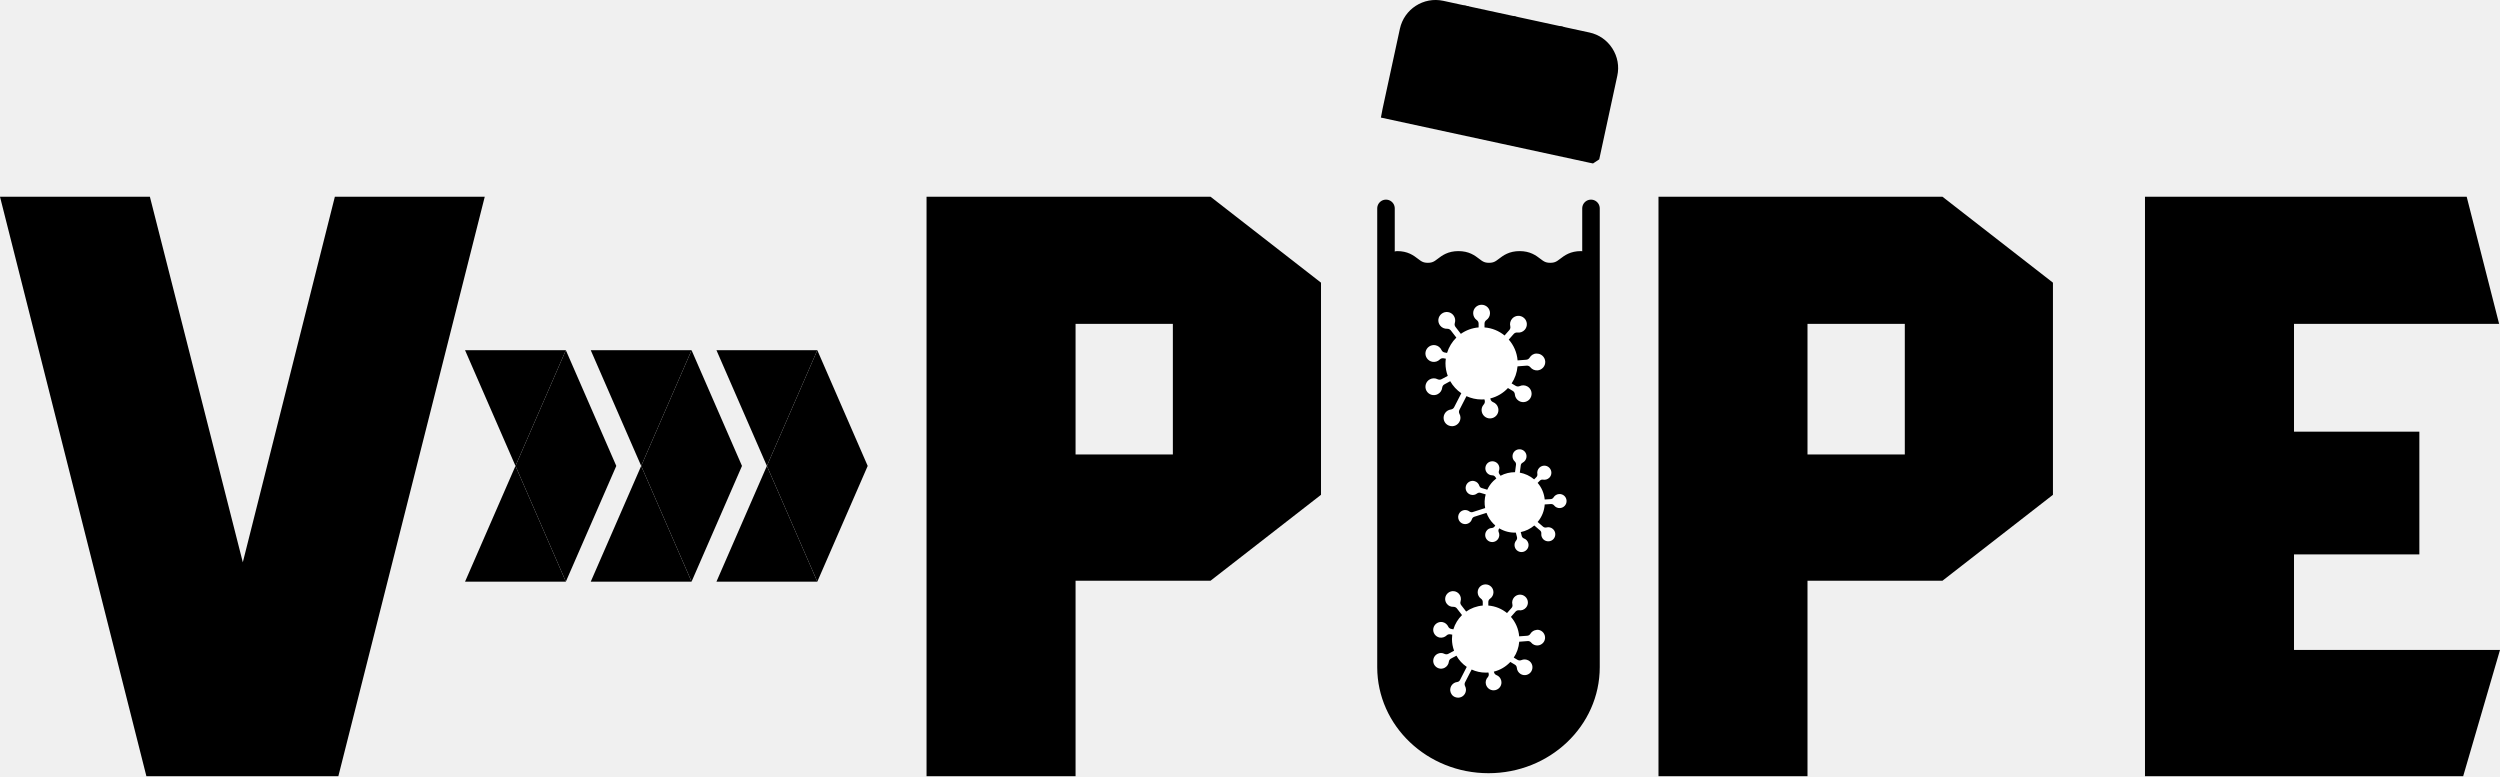
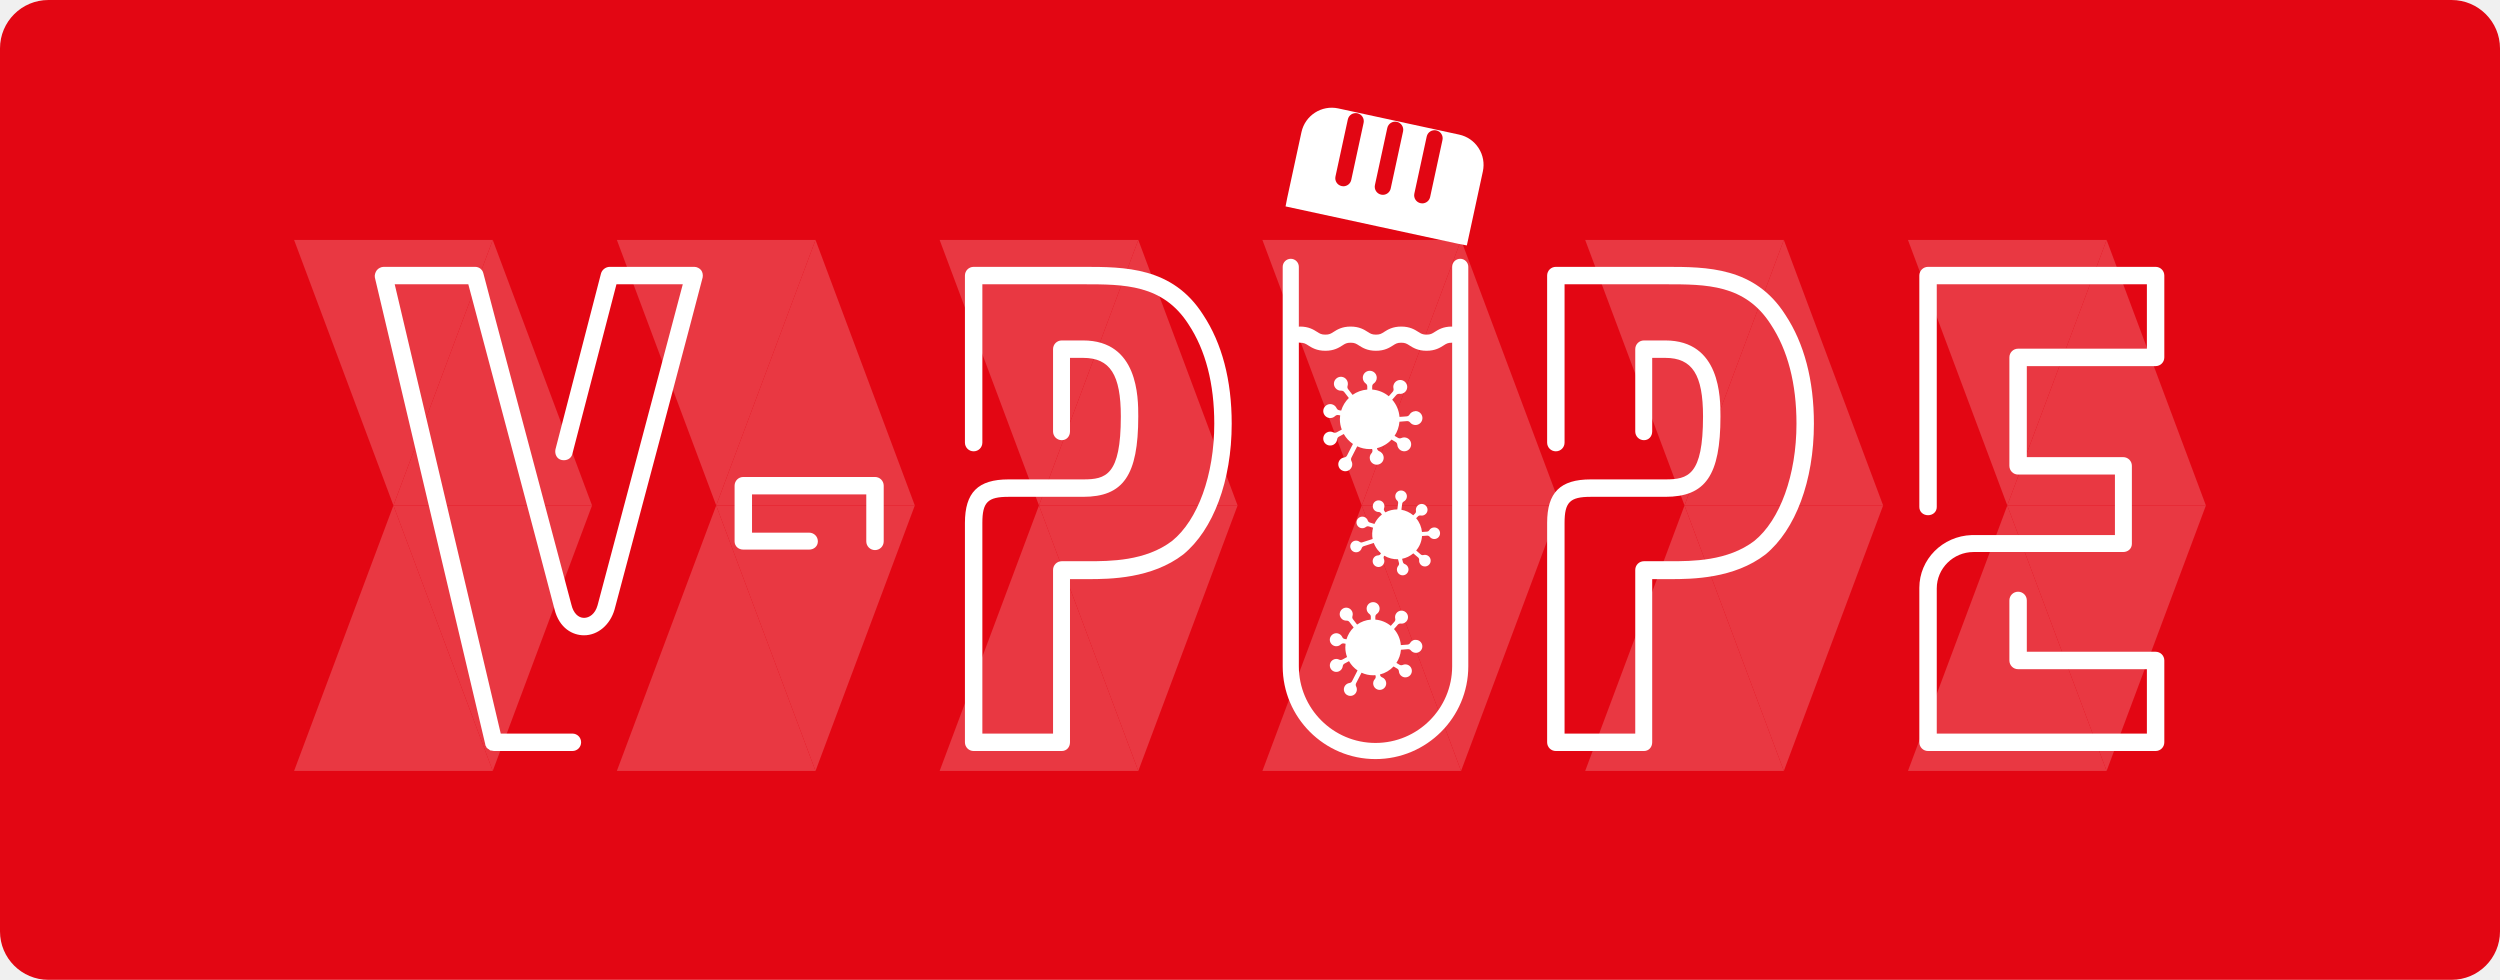
- <svg xmlns="http://www.w3.org/2000/svg" id="Layer_2" data-name="Layer 2" viewBox="0 0 427.8 132.82">
+ <svg xmlns="http://www.w3.org/2000/svg" id="Layer_2" data-name="Layer 2" viewBox="0 0 619.63 242.85">
  <defs>
    <style>
      .cls-1 {
-         fill: none;
-       }
- 
-       .cls-1, .cls-2 {
-         stroke: #000;
-         stroke-linecap: round;
-         stroke-miterlimit: 10;
-         stroke-width: 3px;
+         opacity: .2;
      }

      .cls-2 {
-         fill: #3279ce;
+         fill: #e20613;
      }

-       .cls-3, .cls-4 {
+       .cls-2, .cls-3, .cls-4 {
        stroke-width: 0px;
+       }
+ 
+       .cls-3 {
+         fill: #e30613;
      }

      .cls-4 {
        fill: #fff;
      }
    </style>
  </defs>
  <g id="Layer_1-2" data-name="Layer 1">
+     <rect class="cls-3" width="619.63" height="242.85" rx="12" ry="12" />
    <g>
-       <path class="cls-3" d="M272.25,45.47v70.4c0,8.25-7.85,14.93-17.54,14.93h0c-9.68,0-17.54-6.69-17.54-14.93V45.47" />
-       <path class="cls-1" d="M272.25,35.66v78.5c0,9.2-7.85,16.65-17.54,16.65h0c-9.68,0-17.54-7.46-17.54-16.65V35.66" />
-       <path class="cls-1" d="M239.1,44.47c2.62,0,2.62,2,5.23,2s2.62-2,5.24-2,2.62,2,5.23,2,2.62-2,5.24-2,2.62,2,5.24,2,2.62-2,5.24-2" />
+       <g class="cls-1">
+         <polygon class="cls-4" points="202.13 59.47 177.51 125.28 226.74 125.28 202.13 59.47" />
+         <polygon class="cls-4" points="177.51 125.27 152.89 59.47 202.13 59.47 177.51 125.27" />
+         <polygon class="cls-4" points="202.13 191.08 177.51 125.28 226.74 125.28 202.13 191.08" />
+         <polygon class="cls-4" points="177.51 125.28 152.89 191.08 202.13 191.08 177.51 125.28" />
+       </g>
+       <g class="cls-1">
+         <polygon class="cls-4" points="282.13 59.47 257.51 125.28 306.74 125.28 282.13 59.47" />
+         <polygon class="cls-4" points="257.51 125.27 232.89 59.47 282.13 59.47 257.51 125.27" />
+         <polygon class="cls-4" points="282.13 191.08 257.51 125.28 306.74 125.28 282.13 191.08" />
+         <polygon class="cls-4" points="257.51 125.28 232.89 191.08 282.13 191.08 257.51 125.28" />
+       </g>
+       <g class="cls-1">
+         <polygon class="cls-4" points="362.13 59.47 337.51 125.28 386.74 125.28 362.13 59.47" />
+         <polygon class="cls-4" points="337.51 125.27 312.89 59.47 362.13 59.47 337.51 125.27" />
+         <polygon class="cls-4" points="362.13 191.08 337.51 125.28 386.74 125.28 362.13 191.08" />
+         <polygon class="cls-4" points="337.51 125.28 312.89 191.08 362.13 191.08 337.51 125.28" />
+       </g>
+       <g class="cls-1">
+         <polygon class="cls-4" points="442.13 59.47 417.51 125.28 466.74 125.28 442.13 59.47" />
+         <polygon class="cls-4" points="417.51 125.27 392.89 59.47 442.13 59.47 417.51 125.27" />
+         <polygon class="cls-4" points="442.13 191.08 417.51 125.28 466.74 125.28 442.13 191.08" />
+         <polygon class="cls-4" points="417.51 125.28 392.89 191.08 442.13 191.08 417.51 125.28" />
+       </g>
+       <g class="cls-1">
+         <polygon class="cls-4" points="522.13 59.47 497.51 125.28 546.74 125.28 522.13 59.47" />
+         <polygon class="cls-4" points="497.51 125.27 472.89 59.47 522.13 59.47 497.51 125.27" />
+         <polygon class="cls-4" points="522.13 191.08 497.51 125.28 546.74 125.28 522.13 191.08" />
+         <polygon class="cls-4" points="497.51 125.28 472.89 191.08 522.13 191.08 497.51 125.28" />
+       </g>
+       <g class="cls-1">
+         <polygon class="cls-4" points="122.13 59.47 97.51 125.28 146.74 125.28 122.13 59.47" />
+         <polygon class="cls-4" points="97.51 125.27 72.89 59.47 122.13 59.47 97.51 125.27" />
+         <polygon class="cls-4" points="122.13 191.08 97.51 125.28 146.74 125.28 122.13 191.08" />
+         <polygon class="cls-4" points="97.51 125.28 72.89 191.08 122.13 191.08 97.51 125.28" />
+       </g>
+       <path class="cls-4" d="M174.15,68.78c-.12.72-20.04,75.72-21.84,82.32-1.08,3.72-4.08,6.36-7.56,6.36-2.76,0-6.12-1.68-7.32-6.48-2.04-7.92-18.48-69.72-21.36-80.52h-18.24l26.28,111.36h17.76c1.2,0,2.16.96,2.16,2.16s-.96,2.16-2.16,2.16h-19.44c-.24,0-.48-.12-.72-.12h-.12c-.12,0-.36-.24-.48-.36h-.12c-.12-.12-.36-.36-.48-.48v-.12c-.12-.12-.24-.36-.24-.6l-27.36-115.68c-.12-.6.12-1.32.48-1.8s1.08-.84,1.68-.84h22.68c.96,0,1.8.6,2.04,1.56.12.72,19.56,73.56,21.84,82.2.48,2.04,1.68,3.24,3.12,3.24,1.32,0,2.76-.96,3.36-3.12,1.56-5.76,17.52-66,21.12-79.56h-16.44l-10.92,42c-.24,1.2-1.44,1.8-2.64,1.56-1.2-.24-1.8-1.44-1.56-2.64l11.28-43.56c.24-.96,1.2-1.68,2.16-1.68h21c.6,0,1.32.36,1.68.84.36.48.48,1.2.36,1.8Z" />
+       <path class="cls-4" d="M216.87,136.34c-1.2,0-2.16-.96-2.16-2.16v-11.64h-28.32v9.48h14.16c1.2,0,2.16.96,2.16,2.16s-.96,2.04-2.16,2.04h-16.32c-1.2,0-2.16-.84-2.16-2.04v-13.8c0-1.2.96-2.16,2.16-2.16h32.64c1.2,0,2.16.96,2.16,2.16v13.8c0,1.2-.96,2.16-2.16,2.16Z" />
+       <path class="cls-4" d="M241.32,186.14c-1.2,0-2.16-.96-2.16-2.16v-54.36c0-7.56,3.24-10.8,10.8-10.8h18.48c5.64,0,9.36-.96,9.36-15.6,0-10.32-2.64-14.52-9.36-14.52h-3.24v18.24c0,1.2-.84,2.16-2.04,2.16s-2.16-.96-2.16-2.16v-20.4c0-1.2.96-2.16,2.16-2.16h5.28c13.68,0,13.68,14.16,13.68,18.84,0,14.64-3.72,19.92-13.68,19.92h-18.48c-5.16,0-6.48,1.32-6.48,6.48v52.2h17.52v-40.56c0-1.2.96-2.16,2.16-2.16h6.48c5.4,0,14.28,0,20.88-5.04,6.36-5.16,10.44-16.32,10.44-29.04,0-9.96-2.16-18.24-6.36-24.6-6.36-9.96-15.96-9.96-26.16-9.96h-24.96v39.24c0,1.2-.96,2.16-2.16,2.16s-2.16-.96-2.16-2.16v-41.4c0-1.2.96-2.16,2.16-2.16h27.12c10.32,0,22.2,0,29.76,11.88,4.68,7.08,7.08,16.2,7.08,27,0,14.16-4.56,26.28-12,32.4-7.8,6-18.12,6.12-23.64,6.12h-4.44v40.44c0,1.2-.84,2.16-2.04,2.16h-21.84Z" />
+       <path class="cls-4" d="M385.62,186.14c-1.2,0-2.16-.96-2.16-2.16v-54.36c0-7.56,3.24-10.8,10.8-10.8h18.48c5.64,0,9.36-.96,9.36-15.6,0-10.32-2.64-14.52-9.36-14.52h-3.24v18.24c0,1.2-.84,2.16-2.04,2.16s-2.16-.96-2.16-2.16v-20.4c0-1.2.96-2.16,2.16-2.16h5.28c13.68,0,13.68,14.16,13.68,18.84,0,14.64-3.72,19.92-13.68,19.92h-18.48c-5.16,0-6.48,1.32-6.48,6.48v52.2h17.52v-40.56c0-1.2.96-2.16,2.16-2.16h6.48c5.4,0,14.28,0,20.88-5.04,6.36-5.16,10.44-16.32,10.44-29.04,0-9.96-2.16-18.24-6.36-24.6-6.36-9.96-15.96-9.96-26.16-9.96h-24.96v39.24c0,1.2-.96,2.16-2.16,2.16s-2.16-.96-2.16-2.16v-41.4c0-1.2.96-2.16,2.16-2.16h27.12c10.32,0,22.2,0,29.76,11.88,4.68,7.08,7.08,16.2,7.08,27,0,14.16-4.56,26.28-12,32.4-7.8,6-18.12,6.12-23.64,6.12h-4.44v40.44c0,1.2-.84,2.16-2.04,2.16h-21.84Z" />
+       <path class="cls-4" d="M477.87,186.14c-1.2,0-2.16-.96-2.16-2.16v-38.28c0-7.08,5.76-12.84,12.96-13.08h35.52v-15h-24c-1.2,0-2.16-.96-2.16-2.16v-26.88c0-1.2.96-2.16,2.16-2.16h31.92v-15.96h-52.08v55.2c0,1.2-.96,2.04-2.16,2.04s-2.16-.84-2.16-2.04v-57.36c0-1.2.96-2.16,2.16-2.16h56.4c1.2,0,2.16.96,2.16,2.16v20.28c0,1.2-.96,2.16-2.16,2.16h-31.92v22.56h23.88c1.2,0,2.16.96,2.16,2.16v19.32c0,1.2-.96,2.04-2.16,2.04h-37.08c-5.04,0-9.12,4.08-9.12,9v36h52.08v-15.96h-31.92c-1.2,0-2.16-.96-2.16-2.16v-14.88c0-1.2.96-2.16,2.16-2.16s2.16.96,2.16,2.16v12.72h31.92c1.2,0,2.16.96,2.16,2.16v20.28c0,1.2-.96,2.16-2.16,2.16h-56.4Z" />
+       <path class="cls-4" d="M340.92,188.14c-12.68,0-23-10.32-23-23v-99c0-1.1.9-2,2-2s2,.9,2,2v99c0,10.48,8.52,19,19,19s19-8.52,19-19v-99c0-1.1.9-2,2-2s2,.9,2,2v99c0,12.68-10.32,23-23,23Z" />
+       <path class="cls-4" d="M353.57,86.94c-2.15,0-3.34-.76-4.21-1.31-.69-.44-1.08-.69-2.06-.69s-1.37.24-2.06.69c-.87.55-2.06,1.31-4.21,1.31s-3.34-.76-4.21-1.31c-.69-.44-1.07-.69-2.06-.69s-1.37.24-2.06.69c-.87.55-2.06,1.31-4.21,1.31s-3.34-.76-4.21-1.31c-.69-.44-1.08-.69-2.06-.69-1.1,0-2-.9-2-2s.9-2,2-2c2.15,0,3.34.76,4.21,1.31.69.44,1.07.69,2.06.69s1.37-.24,2.06-.69c.87-.55,2.06-1.31,4.21-1.31s3.34.76,4.21,1.31c.69.44,1.07.69,2.06.69s1.37-.24,2.06-.69c.87-.55,2.06-1.31,4.21-1.31s3.34.76,4.21,1.31c.69.44,1.08.69,2.06.69s1.37-.24,2.06-.69c.87-.55,2.06-1.31,4.21-1.31,1.1,0,2,.9,2,2s-.9,2-2,2c-.99,0-1.37.24-2.06.69-.87.55-2.06,1.31-4.21,1.31Z" />
      <g>
-         <path class="cls-3" d="M272.28,26.37l-34.19-7.4s-.04-.03-.03-.05l2.96-13.68c.55-2.56,3.08-4.18,5.63-3.63l3.97.86,21.04,4.56c2.56.55,4.18,3.08,3.63,5.63l-2.96,13.68s-.03.04-.05.03Z" />
-         <path class="cls-3" d="M272.6,27.97l-.64-.13-35.66-7.72.29-1.52,2.96-13.68c.73-3.36,4.05-5.51,7.42-4.78l25.01,5.42c1.63.35,3.02,1.32,3.92,2.72s1.21,3.07.85,4.7l-3.09,14.29-1.06.7ZM239.83,17.81l31.34,6.79,2.65-12.26c.18-.85.03-1.71-.44-2.44-.47-.73-1.19-1.23-2.04-1.41l-25.01-5.42c-.85-.18-1.71-.03-2.44.44-.73.47-1.23,1.19-1.41,2.04l-2.65,12.26Z" />
+         <path class="cls-4" d="M361.97,58.49l-40.95-8.87s-.04-.03-.04-.06l3.55-16.39c.66-3.06,3.68-5.01,6.75-4.35l4.76,1.03,25.2,5.46c3.06.66,5.01,3.68,4.35,6.75l-3.55,16.39s-.03.04-.06.04Z" />
+         <path class="cls-4" d="M363.56,60.83l-2.02-.38-42.91-9.29.39-2.02,3.55-16.39c.9-4.14,4.98-6.77,9.12-5.88l29.96,6.49c2,.43,3.72,1.62,4.83,3.35,1.11,1.72,1.48,3.78,1.05,5.78l-3.97,18.34ZM323.35,48.08l37.14,8.04,3.14-14.48c.43-1.98-.83-3.94-2.81-4.37l-29.96-6.49c-1.98-.43-3.94.83-4.37,2.81l-3.14,14.48Z" />
      </g>
-       <polyline class="cls-2" points="248.07 14.27 248.07 14.27 250.62 2.47" />
-       <polyline class="cls-2" points="256.23 16.04 256.23 16.04 258.79 4.24" />
-       <polyline class="cls-2" points="264.39 17.8 264.39 17.8 266.95 6" />
+       <g>
+         <polyline class="cls-2" points="332.96 44.17 332.96 44.17 336.02 30.04" />
+         <path class="cls-2" d="M332.96,46.17c-.14,0-.28-.01-.43-.05-1.08-.23-1.77-1.3-1.53-2.38l3.06-14.13c.23-1.08,1.3-1.77,2.38-1.53,1.08.23,1.77,1.3,1.53,2.38l-3.06,14.13c-.2.94-1.03,1.58-1.95,1.58Z" />
+       </g>
+       <g>
+         <polyline class="cls-2" points="342.73 46.29 342.73 46.29 345.79 32.16" />
+         <path class="cls-2" d="M342.74,48.29c-.14,0-.28-.01-.43-.05-1.08-.23-1.77-1.3-1.53-2.38l3.06-14.13c.23-1.08,1.3-1.77,2.38-1.53,1.08.23,1.77,1.3,1.53,2.38l-3.06,14.13c-.2.94-1.03,1.58-1.95,1.58Z" />
+       </g>
+       <g>
+         <polyline class="cls-2" points="352.51 48.41 352.51 48.41 355.57 34.28" />
+         <path class="cls-2" d="M352.51,50.41c-.14,0-.28-.01-.43-.05-1.08-.23-1.77-1.3-1.53-2.38l3.06-14.13c.23-1.08,1.3-1.77,2.38-1.53,1.08.23,1.77,1.3,1.53,2.38l-3.06,14.13c-.2.94-1.03,1.58-1.95,1.58Z" />
+       </g>
      <g id="Group_267" data-name="Group 267">
-         <path class="cls-4" d="M262.89,60.49c-.47.03-.9.3-1.14.71-.12.21-.34.34-.58.36l-1.48.11c-.11-1.36-.66-2.59-1.51-3.56l.84-.96c.16-.18.39-.27.63-.25.47.07.95-.11,1.26-.46.53-.59.48-1.5-.12-2.03-.6-.53-1.5-.48-2.03.12-.31.35-.44.84-.32,1.3.06.23-.01.48-.17.66l-.81.92c-.95-.78-2.13-1.28-3.43-1.38v-.65c0-.24.11-.46.31-.6.39-.27.63-.71.63-1.19,0-.8-.64-1.44-1.44-1.44s-1.44.64-1.44,1.44c0,.47.23.92.62,1.19.2.14.31.36.31.6v.65c-1.13.09-2.17.49-3.04,1.1l-.91-1.18c-.15-.19-.2-.44-.12-.67.14-.46.05-.96-.24-1.33-.48-.63-1.39-.75-2.02-.26-.63.49-.75,1.38-.26,2.01.29.38.74.58,1.22.56.24-.01.47.1.62.29l.94,1.22c-.73.72-1.28,1.61-1.59,2.62l-.4-.07c-.24-.04-.44-.19-.54-.41-.2-.44-.59-.75-1.06-.84-.78-.14-1.53.38-1.68,1.16-.14.78.38,1.53,1.16,1.68.47.08.94-.06,1.28-.4.17-.17.41-.24.65-.2l.38.07c-.03.26-.06.53-.06.8,0,.75.14,1.47.39,2.14l-1.05.56c-.21.12-.46.12-.68.02-.41-.22-.91-.22-1.33.01-.7.37-.96,1.25-.59,1.95.38.7,1.25.96,1.95.58.42-.22.7-.64.75-1.11.03-.24.17-.45.38-.56l.99-.54c.47.82,1.12,1.53,1.9,2.06l-.4.78-.82,1.6c-.1.22-.31.36-.55.4-.79.1-1.35.82-1.25,1.61.07.53.42.98.93,1.16.75.28,1.57-.1,1.85-.84.15-.39.12-.82-.08-1.19-.11-.21-.11-.47,0-.68l.82-1.6.38-.74c.79.36,1.66.57,2.59.57.17,0,.33-.01.49-.02l.05.2c.06.23,0,.48-.16.66-.33.35-.46.84-.34,1.3.19.77.96,1.25,1.74,1.06.78-.19,1.25-.96,1.06-1.74-.11-.46-.44-.84-.88-1.01-.22-.09-.39-.28-.44-.51,0-.04-.02-.08-.03-.12,1.18-.29,2.22-.92,3.02-1.78l.82.49c.21.12.34.34.36.58.03.47.29.89.7,1.14.68.41,1.57.18,1.97-.5s.18-1.57-.5-1.97c-.41-.24-.91-.27-1.34-.07-.22.1-.47.08-.68-.04l-.7-.42c.56-.85.92-1.85,1.01-2.92l1.56-.12c.24-.02.47.08.62.26.3.38.76.58,1.23.55.79-.06,1.39-.75,1.33-1.54-.06-.79-.75-1.39-1.54-1.33Z" />
-         <circle id="Ellipse_57" data-name="Ellipse 57" class="cls-4" cx="250.93" cy="63.15" r="1.53" />
-         <circle id="Ellipse_58" data-name="Ellipse 58" class="cls-4" cx="253.23" cy="58.8" r="1.13" />
-         <circle id="Ellipse_59" data-name="Ellipse 59" class="cls-4" cx="255.37" cy="64.69" r="1.84" />
+         <path class="cls-4" d="M350.71,101.92c-.56.04-1.08.36-1.37.85-.14.25-.41.41-.7.43l-1.77.13c-.13-1.63-.79-3.11-1.81-4.27l1.01-1.15c.19-.22.47-.32.76-.3.56.08,1.14-.13,1.51-.55.64-.71.58-1.8-.14-2.44-.72-.64-1.8-.58-2.44.14-.37.42-.53,1.01-.38,1.56.07.28-.01.58-.2.79l-.97,1.1c-1.13-.94-2.55-1.53-4.11-1.66v-.77c0-.29.13-.55.37-.72.47-.32.76-.85.76-1.43,0-.96-.77-1.73-1.73-1.73s-1.73.77-1.73,1.73c0,.56.28,1.1.74,1.43.24.17.37.43.37.72v.77c-1.35.11-2.6.58-3.65,1.32l-1.09-1.41c-.18-.23-.24-.53-.14-.8.17-.55.06-1.15-.29-1.6-.58-.76-1.67-.9-2.42-.31-.76.59-.9,1.66-.31,2.41.35.46.89.7,1.46.67.29-.01.56.12.74.35l1.13,1.46c-.87.86-1.54,1.93-1.9,3.13l-.47-.09c-.29-.05-.53-.23-.65-.49-.24-.53-.71-.9-1.27-1.01-.94-.17-1.84.46-2.02,1.39-.17.94.46,1.84,1.39,2.02.56.1,1.13-.07,1.54-.48.2-.2.49-.29.78-.24l.45.08c-.04.32-.07.64-.07.96,0,.9.17,1.76.47,2.56l-1.26.68c-.25.14-.55.14-.82.02-.49-.26-1.09-.26-1.6.01-.84.44-1.15,1.5-.71,2.34.46.84,1.5,1.15,2.34.7.5-.26.84-.77.9-1.33.04-.29.2-.54.46-.67l1.19-.65c.56.99,1.34,1.83,2.27,2.47l-.48.93-.98,1.92c-.12.26-.37.43-.66.48-.95.12-1.62.98-1.5,1.93.08.64.5,1.18,1.12,1.39.9.34,1.88-.12,2.22-1.01.18-.47.14-.98-.1-1.43-.13-.25-.13-.56,0-.82l.98-1.92.46-.89c.94.44,1.99.69,3.1.69.2,0,.4-.01.59-.03l.06.23c.07.28,0,.58-.19.79-.4.42-.55,1.01-.41,1.56.23.92,1.15,1.5,2.09,1.27.94-.23,1.5-1.15,1.27-2.09-.13-.55-.53-1.01-1.06-1.21-.26-.11-.47-.34-.53-.61-.01-.04-.02-.1-.03-.14,1.41-.35,2.66-1.1,3.62-2.13l.99.59c.25.14.41.41.43.7.04.56.35,1.07.84,1.37.82.49,1.88.22,2.36-.6s.22-1.88-.6-2.36c-.49-.29-1.09-.32-1.61-.08-.26.12-.56.1-.82-.05l-.84-.5c.68-1.02,1.1-2.21,1.21-3.5l1.87-.15c.29-.02.56.1.74.31.36.46.91.7,1.48.66.95-.07,1.67-.9,1.6-1.85-.07-.95-.9-1.67-1.85-1.6Z" />
+         <circle id="Ellipse_57" data-name="Ellipse 57" class="cls-4" cx="336.39" cy="105.12" r="1.84" />
+         <circle id="Ellipse_58" data-name="Ellipse 58" class="cls-4" cx="339.14" cy="99.89" r="1.36" />
+         <circle id="Ellipse_59" data-name="Ellipse 59" class="cls-4" cx="341.71" cy="106.95" r="2.21" />
      </g>
      <g id="Group_267-2" data-name="Group 267">
-         <path class="cls-4" d="M265.72,90.51c-.3-.26-.71-.36-1.1-.25-.2.05-.4,0-.56-.13l-.94-.81c.74-.87,1.14-1.92,1.21-3l1.07-.07c.2-.01.39.07.52.22.24.32.63.5,1.02.47.66-.04,1.17-.6,1.13-1.27-.04-.67-.6-1.17-1.27-1.13-.39.02-.76.24-.96.58-.1.17-.29.28-.49.29l-1.02.06c-.1-1.02-.5-2.02-1.21-2.84l.38-.38c.14-.14.34-.21.54-.17.39.07.79-.05,1.08-.33.47-.47.47-1.23,0-1.71s-1.23-.47-1.71,0c-.28.28-.41.68-.34,1.07.04.2-.03.4-.17.54l-.38.38c-.72-.61-1.57-.99-2.45-1.15l.16-1.24c.02-.2.14-.38.33-.47.36-.19.6-.54.65-.93.09-.66-.38-1.27-1.04-1.35-.66-.08-1.26.37-1.34,1.04-.05.4.09.78.39,1.05.15.14.22.34.2.54l-.17,1.28c-.85,0-1.71.2-2.48.61l-.19-.28c-.12-.17-.15-.37-.08-.56.14-.38.09-.79-.13-1.12-.38-.54-1.13-.68-1.68-.31-.54.38-.68,1.13-.31,1.68.23.33.59.52.99.52.2,0,.38.1.5.27l.18.26c-.18.14-.35.28-.51.44-.45.45-.79.95-1.04,1.49l-.95-.29c-.2-.05-.34-.2-.41-.39-.11-.37-.41-.67-.79-.78-.63-.2-1.31.17-1.5.81-.19.64.17,1.31.81,1.5.38.12.79.04,1.1-.21.16-.12.37-.17.56-.11l.91.27c-.21.76-.24,1.56-.09,2.34l-.69.22-1.43.46c-.19.07-.4.03-.56-.09-.53-.41-1.28-.31-1.69.21-.27.36-.33.83-.14,1.24.28.61.99.87,1.59.6.32-.14.56-.41.66-.75.06-.19.21-.34.4-.4l1.43-.46.66-.21c.25.68.64,1.32,1.19,1.87.1.1.2.19.31.28l-.09.14c-.1.17-.28.28-.49.3-.4.01-.77.22-.97.57-.34.57-.17,1.31.4,1.66.57.35,1.31.17,1.66-.4.21-.34.24-.76.08-1.12-.08-.18-.07-.4.04-.56.02-.03.04-.06.05-.09.87.52,1.86.77,2.84.73l.2.77c.05.2,0,.4-.13.56-.26.3-.36.7-.26,1.09.16.65.82,1.04,1.46.87s1.04-.82.87-1.46c-.1-.38-.38-.7-.75-.83-.19-.07-.33-.23-.38-.43l-.17-.66c.84-.17,1.63-.55,2.32-1.13l.99.85c.15.13.23.33.21.52-.05.4.11.79.4,1.05.5.43,1.27.38,1.7-.12.43-.5.38-1.27-.12-1.7Z" />
-         <circle id="Ellipse_57-2" data-name="Ellipse 57" class="cls-4" cx="257.08" cy="85.02" r="1.28" />
-         <circle id="Ellipse_58-2" data-name="Ellipse 58" class="cls-4" cx="261.01" cy="83.8" r=".95" />
-         <circle id="Ellipse_59-2" data-name="Ellipse 59" class="cls-4" cx="258.8" cy="88.55" r="1.54" />
+         <path class="cls-4" d="M354.1,137.87c-.35-.31-.85-.43-1.31-.3-.23.06-.48,0-.67-.16l-1.12-.97c.89-1.04,1.37-2.3,1.45-3.59l1.28-.09c.24-.01.47.09.62.27.28.38.75.6,1.22.57.79-.04,1.4-.72,1.35-1.52-.05-.8-.72-1.4-1.52-1.35-.47.03-.91.28-1.15.69-.12.21-.35.33-.59.35l-1.22.08c-.12-1.22-.6-2.41-1.45-3.41l.46-.46c.17-.17.4-.25.65-.21.47.09.95-.06,1.29-.4.57-.57.57-1.47,0-2.04s-1.47-.57-2.04,0c-.33.33-.49.82-.4,1.28.04.24-.04.48-.21.65l-.46.46c-.86-.73-1.88-1.19-2.94-1.37l.19-1.48c.03-.24.17-.45.39-.56.43-.23.72-.65.77-1.11.11-.79-.45-1.52-1.25-1.62-.79-.1-1.51.45-1.61,1.24-.06.48.11.94.47,1.26.18.16.26.4.23.65l-.2,1.53c-1.02,0-2.05.23-2.97.73l-.23-.33c-.14-.2-.18-.45-.09-.67.17-.45.11-.95-.16-1.35-.45-.65-1.35-.82-2.01-.37-.65.45-.82,1.35-.37,2.01.28.39.71.62,1.19.62.24,0,.46.12.6.32l.22.32c-.21.16-.42.33-.61.53-.53.53-.94,1.14-1.24,1.79l-1.14-.34c-.23-.06-.41-.24-.5-.47-.13-.45-.49-.8-.95-.94-.76-.23-1.57.21-1.8.96-.23.77.21,1.57.97,1.79.45.14.95.04,1.32-.26.19-.15.44-.2.67-.13l1.09.32c-.25.91-.29,1.87-.11,2.8l-.83.27-1.72.55c-.23.09-.48.04-.67-.11-.63-.49-1.54-.38-2.03.26-.33.43-.4.99-.16,1.48.33.73,1.18,1.04,1.91.72.38-.17.67-.5.79-.9.07-.23.26-.41.48-.48l1.72-.55.79-.26c.3.81.77,1.58,1.42,2.23.12.12.24.23.37.33l-.11.17c-.12.21-.34.34-.58.35-.48.01-.92.27-1.16.68-.41.68-.21,1.57.48,1.99.69.42,1.57.21,1.99-.48.25-.4.28-.91.09-1.34-.09-.22-.08-.48.05-.67.02-.03.04-.07.06-.1,1.04.63,2.22.92,3.4.88l.24.93c.06.23,0,.48-.16.67-.31.35-.43.84-.31,1.3.19.77.99,1.24,1.75,1.04s1.24-.99,1.04-1.75c-.12-.46-.45-.84-.9-1-.23-.09-.39-.28-.45-.51l-.2-.79c1-.2,1.96-.65,2.78-1.35l1.19,1.02c.18.16.28.39.26.62-.06.48.13.95.48,1.26.6.52,1.52.45,2.03-.15.52-.6.45-1.52-.15-2.03Z" />
+         <circle id="Ellipse_57-2" data-name="Ellipse 57" class="cls-4" cx="343.75" cy="131.3" r="1.53" />
+         <circle id="Ellipse_58-2" data-name="Ellipse 58" class="cls-4" cx="348.46" cy="129.84" r="1.13" />
+         <circle id="Ellipse_59-2" data-name="Ellipse 59" class="cls-4" cx="345.81" cy="135.53" r="1.84" />
      </g>
      <g id="Group_267-3" data-name="Group 267">
-         <path class="cls-4" d="M262.95,107.79c-.44.03-.84.28-1.07.66-.11.2-.32.32-.54.34l-1.38.1c-.1-1.27-.62-2.42-1.41-3.33l.79-.9c.15-.17.36-.25.59-.23.44.07.89-.1,1.18-.43.5-.55.45-1.4-.11-1.9-.56-.5-1.4-.45-1.9.11-.29.33-.41.79-.3,1.22.06.22,0,.45-.16.62l-.76.86c-.88-.73-1.99-1.19-3.2-1.29v-.6c0-.22.1-.43.29-.56.36-.25.59-.66.59-1.11,0-.75-.6-1.35-1.35-1.35s-1.35.6-1.35,1.35c0,.44.22.86.58,1.11.19.13.29.34.29.56v.6c-1.05.09-2.02.45-2.84,1.03l-.85-1.1c-.14-.18-.19-.41-.11-.63.13-.43.05-.9-.22-1.24-.45-.59-1.3-.7-1.89-.24-.59.46-.7,1.29-.24,1.88.27.36.69.54,1.14.52.22,0,.44.09.58.27l.88,1.14c-.68.67-1.2,1.51-1.48,2.44l-.37-.07c-.22-.04-.41-.18-.5-.38-.19-.41-.55-.7-.99-.79-.73-.13-1.43.36-1.57,1.08-.13.73.36,1.43,1.08,1.57.44.07.88-.06,1.2-.37.16-.16.38-.22.61-.19l.35.06c-.03.25-.05.5-.05.75,0,.7.13,1.37.36,2l-.98.53c-.2.11-.43.11-.64.02-.38-.21-.85-.21-1.24,0-.65.35-.9,1.17-.55,1.82.36.65,1.17.9,1.82.54.39-.21.65-.6.7-1.04.03-.22.16-.42.36-.52l.93-.5c.44.77,1.04,1.43,1.77,1.92l-.37.72-.77,1.5c-.09.21-.29.34-.51.37-.74.09-1.26.77-1.17,1.51.07.5.39.92.87,1.08.7.26,1.47-.09,1.73-.79.14-.36.11-.77-.07-1.11-.1-.2-.1-.44,0-.64l.77-1.5.36-.69c.73.34,1.55.53,2.41.53.16,0,.31-.01.46-.02l.04.18c.06.22,0,.45-.15.62-.31.33-.43.79-.32,1.22.18.72.9,1.17,1.63.99.73-.18,1.17-.9.99-1.63-.1-.43-.41-.79-.82-.94-.21-.08-.36-.26-.41-.48,0-.03-.02-.07-.03-.11,1.1-.27,2.07-.86,2.82-1.66l.77.46c.2.11.32.32.34.54.03.44.27.83.65,1.07.64.38,1.47.17,1.84-.47s.17-1.47-.47-1.84c-.38-.22-.85-.25-1.25-.07-.21.09-.44.07-.64-.04l-.66-.39c.53-.79.86-1.72.94-2.72l1.45-.11c.22-.02.44.07.58.24.28.36.71.54,1.15.51.74-.06,1.3-.7,1.24-1.44-.06-.74-.7-1.3-1.44-1.24Z" />
-         <circle id="Ellipse_57-3" data-name="Ellipse 57" class="cls-4" cx="251.79" cy="110.27" r="1.43" />
-         <circle id="Ellipse_58-3" data-name="Ellipse 58" class="cls-4" cx="253.93" cy="106.21" r="1.06" />
-         <circle id="Ellipse_59-3" data-name="Ellipse 59" class="cls-4" cx="255.93" cy="111.71" r="1.72" />
+         <path class="cls-4" d="M350.78,158.57c-.53.03-1.01.34-1.28.8-.13.24-.38.38-.65.4l-1.65.12c-.12-1.52-.74-2.9-1.69-3.98l.94-1.08c.18-.2.44-.3.71-.28.53.08,1.06-.12,1.41-.52.59-.66.54-1.68-.13-2.27-.67-.59-1.68-.54-2.27.13-.35.39-.49.94-.36,1.46.07.26-.01.54-.19.74l-.91,1.03c-1.06-.87-2.38-1.43-3.83-1.55v-.72c0-.27.12-.52.35-.67.44-.3.71-.8.71-1.33,0-.9-.72-1.61-1.61-1.61s-1.61.72-1.61,1.61c0,.53.26,1.03.69,1.33.22.16.35.4.35.67v.72c-1.26.1-2.42.54-3.4,1.23l-1.02-1.32c-.17-.21-.22-.49-.13-.75.16-.52.06-1.08-.27-1.49-.54-.71-1.56-.84-2.26-.29-.71.55-.84,1.55-.29,2.25.32.43.83.65,1.37.63.27-.01.53.11.69.32l1.05,1.37c-.82.8-1.43,1.8-1.77,2.93l-.44-.08c-.27-.04-.49-.21-.6-.46-.22-.49-.66-.84-1.19-.94-.87-.16-1.71.43-1.88,1.3-.16.87.43,1.71,1.3,1.88.53.09,1.05-.07,1.43-.45.19-.19.46-.27.73-.22l.42.08c-.04.29-.06.59-.06.9,0,.84.16,1.65.43,2.39l-1.17.63c-.24.13-.52.13-.76.02-.46-.25-1.02-.25-1.49.01-.78.41-1.08,1.4-.66,2.18.43.78,1.4,1.08,2.18.65.47-.25.78-.72.84-1.24.03-.27.19-.5.43-.63l1.11-.6c.52.92,1.25,1.71,2.12,2.3l-.44.87-.92,1.79c-.11.25-.35.4-.62.45-.88.11-1.51.92-1.4,1.8.08.59.47,1.1,1.04,1.3.84.31,1.76-.11,2.07-.94.17-.44.13-.92-.09-1.33-.12-.24-.12-.53,0-.76l.92-1.79.43-.83c.88.41,1.86.64,2.89.64.19,0,.37-.01.55-.03l.05.22c.07.26,0,.54-.18.74-.37.39-.52.94-.38,1.46.21.86,1.08,1.4,1.95,1.19.87-.21,1.4-1.08,1.19-1.95-.12-.52-.49-.94-.99-1.13-.25-.1-.44-.31-.49-.57,0-.04-.02-.09-.03-.13,1.32-.33,2.48-1.03,3.38-1.99l.92.55c.24.13.38.38.4.65.03.53.32,1,.78,1.28.76.46,1.76.2,2.21-.56s.2-1.76-.56-2.21c-.46-.27-1.02-.3-1.5-.08-.25.11-.53.09-.76-.04l-.79-.47c.63-.95,1.03-2.06,1.13-3.26l1.74-.14c.27-.02.53.09.69.29.34.43.85.65,1.38.62.88-.07,1.56-.84,1.49-1.72-.07-.88-.84-1.56-1.72-1.49Z" />
+         <circle id="Ellipse_57-3" data-name="Ellipse 57" class="cls-4" cx="337.42" cy="161.55" r="1.71" />
+         <circle id="Ellipse_58-3" data-name="Ellipse 58" class="cls-4" cx="339.98" cy="156.67" r="1.27" />
+         <circle id="Ellipse_59-3" data-name="Ellipse 59" class="cls-4" cx="342.38" cy="163.26" r="2.06" />
      </g>
-       <polygon class="cls-3" points="57.3 33.67 41.55 96.22 25.65 33.67 0 33.67 25.05 132.82 57.9 132.82 82.95 33.67 57.3 33.67" />
-       <path class="cls-3" d="M207.15,33.67h-48.6v99.15h25.5v-33.45h23.1l18.9-14.7v-36.3l-18.9-14.7ZM200.7,55.42v22.35h-16.65v-22.35h16.65Z" />
-       <path class="cls-3" d="M332.4,33.67h-48.6v99.15h25.5v-33.45h23.1l18.9-14.7v-36.3l-18.9-14.7ZM309.3,77.77v-22.35h16.65v22.35h-16.65Z" />
-       <polygon class="cls-3" points="392.55 111.22 392.55 94.87 414 94.87 414 73.87 392.55 73.87 392.55 55.42 427.65 55.42 422.1 33.67 367.05 33.67 367.05 132.82 421.5 132.82 427.8 111.22 392.55 111.22" />
-     </g>
-     <g>
-       <polygon class="cls-3" points="96.83 59.93 88.21 79.73 96.83 99.53 105.46 79.73 96.83 59.93" />
-       <polygon class="cls-3" points="96.83 59.93 79.58 59.93 88.21 79.73 96.83 59.93" />
-       <polygon class="cls-3" points="79.58 99.53 96.83 99.53 88.21 79.73 79.58 99.53" />
-     </g>
-     <g>
-       <polygon class="cls-3" points="118.34 59.93 109.72 79.73 118.34 99.53 126.97 79.73 118.34 59.93" />
-       <polygon class="cls-3" points="118.34 59.93 101.09 59.93 109.72 79.73 118.34 59.93" />
-       <polygon class="cls-3" points="101.09 99.53 118.34 99.53 109.72 79.73 101.09 99.53" />
-     </g>
-     <g>
-       <polygon class="cls-3" points="139.86 59.93 131.23 79.73 139.86 99.53 148.48 79.73 139.86 59.93" />
-       <polygon class="cls-3" points="139.86 59.93 122.6 59.93 131.23 79.73 139.86 59.93" />
-       <polygon class="cls-3" points="122.6 99.53 139.86 99.53 131.23 79.73 122.6 99.53" />
    </g>
  </g>
</svg>
